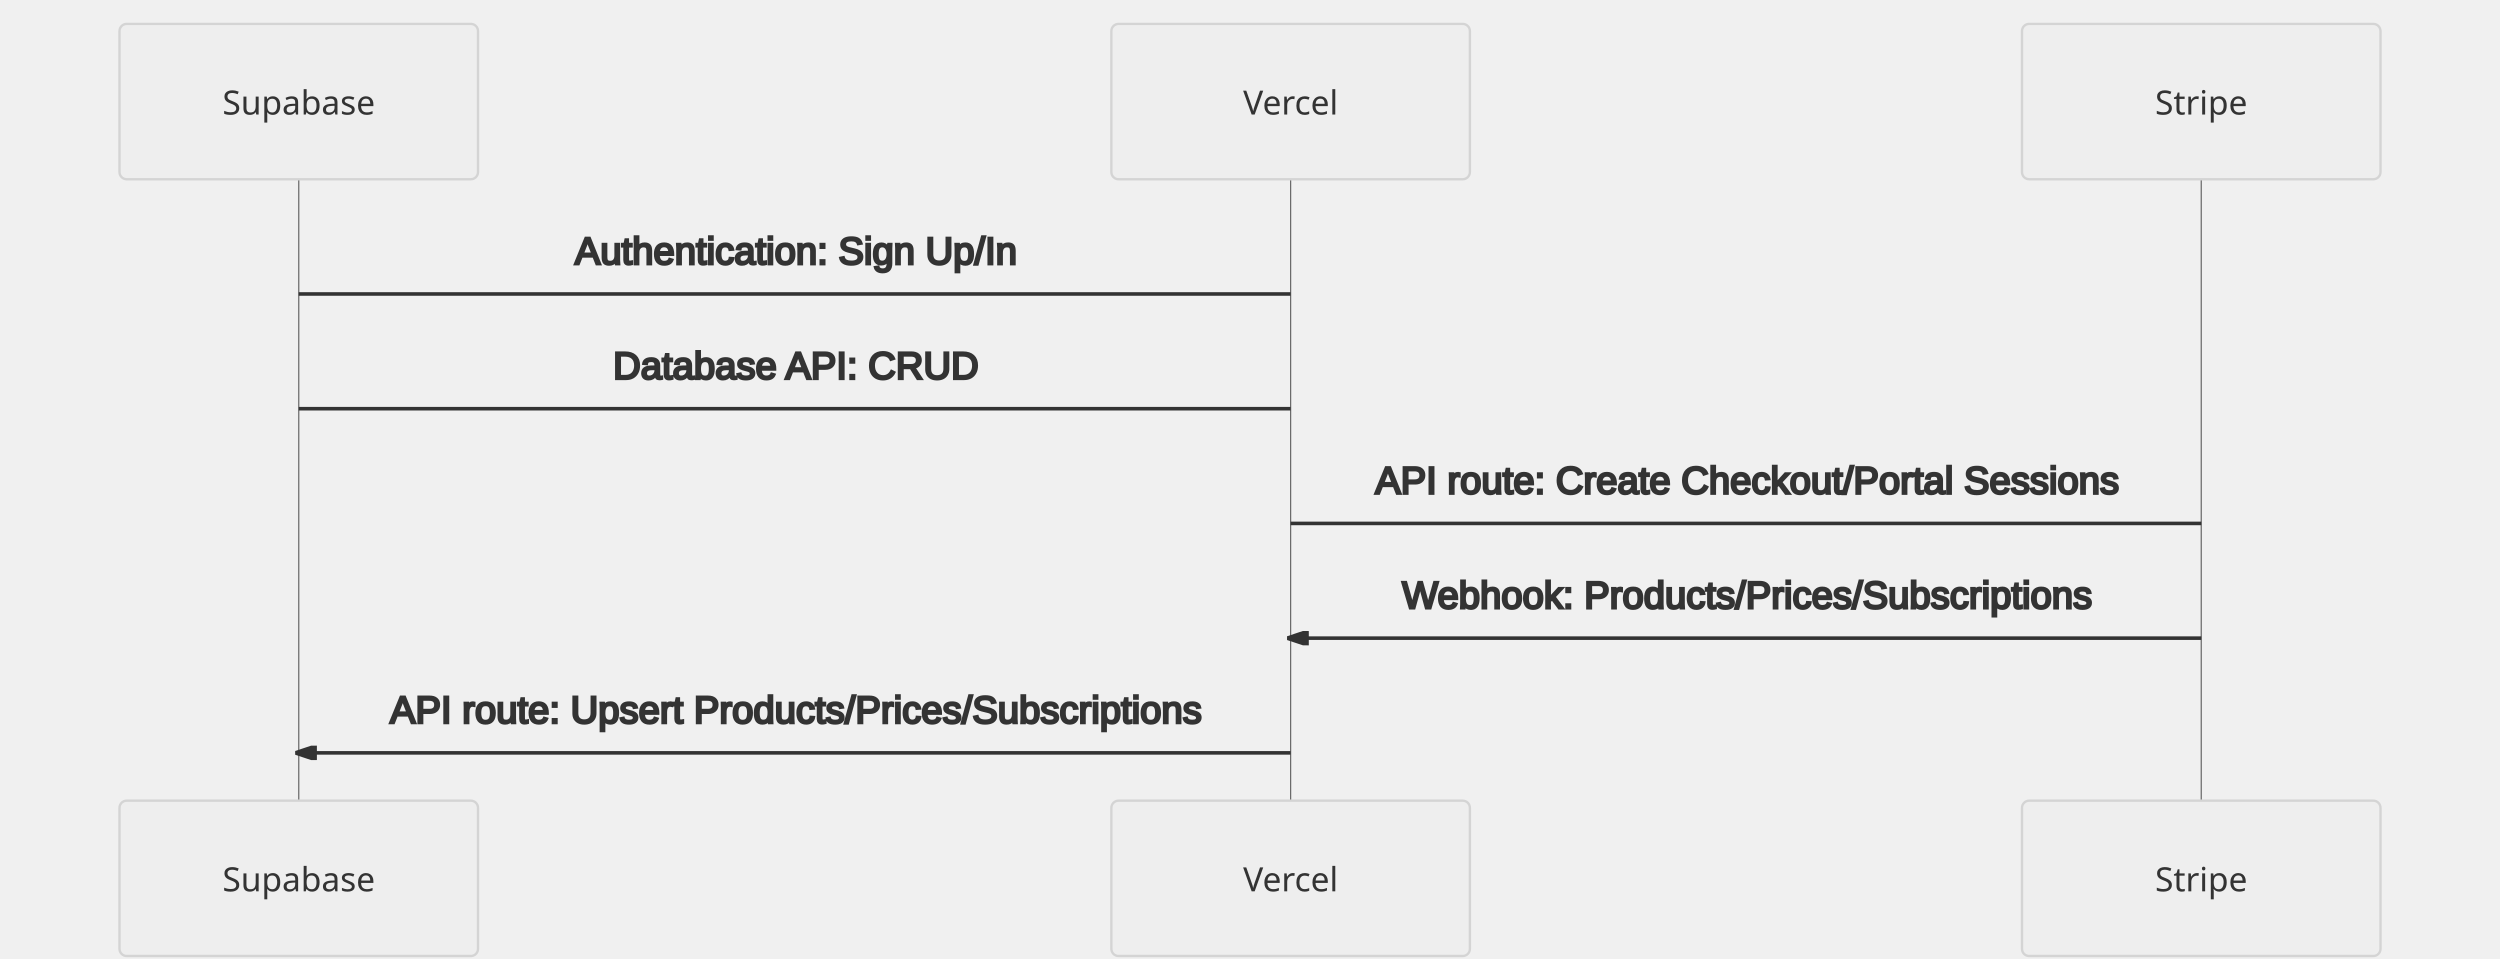
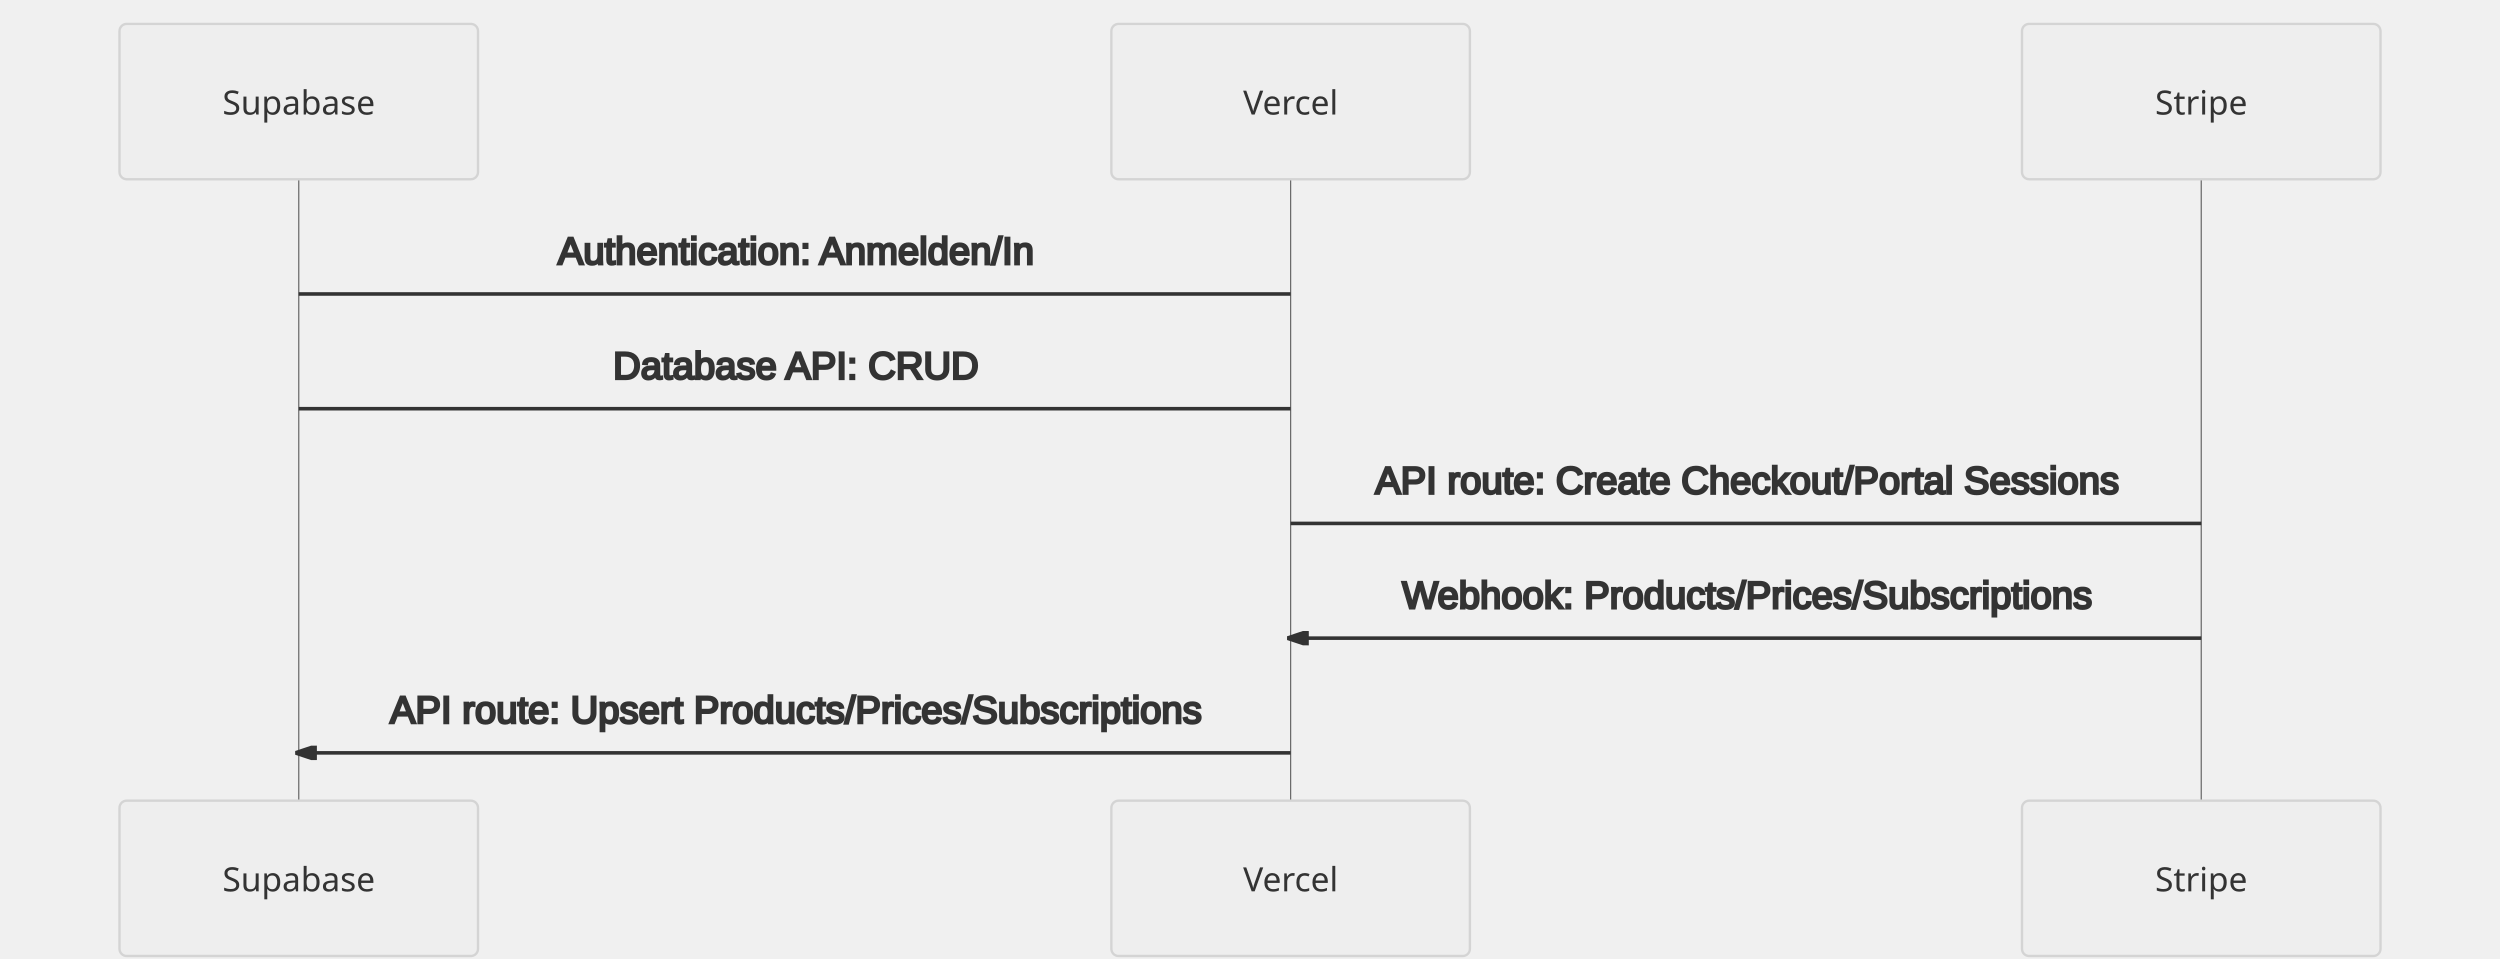
<svg xmlns="http://www.w3.org/2000/svg" id="mermaid-1605862734911" width="100%" height="401" style="max-width: 1046px; background-color:#FFF" viewBox="-50 -10 1046 401">
  <style>#mermaid-1605862734911{font-family:"trebuchet ms",verdana,arial;font-size:16px;fill:#000000;}#mermaid-1605862734911 .error-icon{fill:#552222;}#mermaid-1605862734911 .error-text{fill:#552222;stroke:#552222;}#mermaid-1605862734911 .edge-thickness-normal{stroke-width:2px;}#mermaid-1605862734911 .edge-thickness-thick{stroke-width:3.5px;}#mermaid-1605862734911 .edge-pattern-solid{stroke-dasharray:0;}#mermaid-1605862734911 .edge-pattern-dashed{stroke-dasharray:3;}#mermaid-1605862734911 .edge-pattern-dotted{stroke-dasharray:2;}#mermaid-1605862734911 .marker{fill:#666;}#mermaid-1605862734911 .marker.cross{stroke:#666;}#mermaid-1605862734911 svg{font-family:"trebuchet ms",verdana,arial;font-size:16px;}#mermaid-1605862734911 .actor{stroke:hsl(0,0%,83%);fill:#eee;}#mermaid-1605862734911 text.actor &gt; tspan{fill:#333;stroke:none;}#mermaid-1605862734911 .actor-line{stroke:#666;}#mermaid-1605862734911 .messageLine0{stroke-width:1.5;stroke-dasharray:none;stroke:#333;}#mermaid-1605862734911 .messageLine1{stroke-width:1.5;stroke-dasharray:2,2;stroke:#333;}#mermaid-1605862734911 #arrowhead path{fill:#333;stroke:#333;}#mermaid-1605862734911 .sequenceNumber{fill:white;}#mermaid-1605862734911 #sequencenumber{fill:#333;}#mermaid-1605862734911 #crosshead path{fill:#333;stroke:#333;}#mermaid-1605862734911 .messageText{fill:#333;stroke:#333;}#mermaid-1605862734911 .labelBox{stroke:hsl(0,0%,83%);fill:#eee;}#mermaid-1605862734911 .labelText,#mermaid-1605862734911 .labelText &gt; tspan{fill:#333;stroke:none;}#mermaid-1605862734911 .loopText,#mermaid-1605862734911 .loopText &gt; tspan{fill:#333;stroke:none;}#mermaid-1605862734911 .loopLine{stroke-width:2px;stroke-dasharray:2,2;stroke:hsl(0,0%,83%);fill:hsl(0,0%,83%);}#mermaid-1605862734911 .note{stroke:hsl(60,100%,23.333%);fill:#ffa;}#mermaid-1605862734911 .noteText,#mermaid-1605862734911 .noteText &gt; tspan{fill:#333;stroke:none;}#mermaid-1605862734911 .activation0{fill:#f4f4f4;stroke:#666;}#mermaid-1605862734911 .activation1{fill:#f4f4f4;stroke:#666;}#mermaid-1605862734911 .activation2{fill:#f4f4f4;stroke:#666;}#mermaid-1605862734911:root{--mermaid-font-family:"trebuchet ms",verdana,arial;}#mermaid-1605862734911 sequence{fill:apa;}</style>
  <g />
  <g>
    <line id="actor1524" x1="75" y1="5" x2="75" y2="390" class="actor-line" stroke-width="0.5px" stroke="#999" />
    <rect x="0" y="0" fill="#eaeaea" stroke="#666" width="150" height="65" rx="3" ry="3" class="actor" />
    <text x="75" y="32.5" dominant-baseline="central" alignment-baseline="central" class="actor" style="text-anchor: middle; font-size: 14px; font-weight: 400; font-family: Open-Sans, sans-serif;">
      <tspan x="75" dy="0">Supabase</tspan>
    </text>
  </g>
  <g>
    <line id="actor1525" x1="490" y1="5" x2="490" y2="390" class="actor-line" stroke-width="0.5px" stroke="#999" />
    <rect x="415" y="0" fill="#eaeaea" stroke="#666" width="150" height="65" rx="3" ry="3" class="actor" />
    <text x="490" y="32.5" dominant-baseline="central" alignment-baseline="central" class="actor" style="text-anchor: middle; font-size: 14px; font-weight: 400; font-family: Open-Sans, sans-serif;">
      <tspan x="490" dy="0">Vercel</tspan>
    </text>
  </g>
  <g>
    <line id="actor1526" x1="871" y1="5" x2="871" y2="390" class="actor-line" stroke-width="0.5px" stroke="#999" />
    <rect x="796" y="0" fill="#eaeaea" stroke="#666" width="150" height="65" rx="3" ry="3" class="actor" />
    <text x="871" y="32.5" dominant-baseline="central" alignment-baseline="central" class="actor" style="text-anchor: middle; font-size: 14px; font-weight: 400; font-family: Open-Sans, sans-serif;">
      <tspan x="871" dy="0">Stripe</tspan>
    </text>
  </g>
  <defs>
    <marker id="arrowhead" refX="5" refY="2" markerWidth="6" markerHeight="4" orient="auto">
      <path d="M 0,0 V 4 L6,2 Z" />
    </marker>
  </defs>
  <defs>
    <marker id="crosshead" markerWidth="15" markerHeight="8" orient="auto" refX="16" refY="4">
      <path fill="black" stroke="#000000" stroke-width="1px" d="M 9,2 V 6 L16,4 Z" style="stroke-dasharray: 0, 0;" />
      <path fill="none" stroke="#000000" stroke-width="1px" d="M 0,1 L 6,7 M 6,1 L 0,7" style="stroke-dasharray: 0, 0;" />
    </marker>
  </defs>
  <defs>
    <marker id="sequencenumber" refX="15" refY="15" markerWidth="60" markerHeight="40" orient="auto">
      <circle cx="15" cy="15" r="6" />
    </marker>
  </defs>
-   <text x="283" y="80" text-anchor="middle" dominant-baseline="middle" alignment-baseline="middle" class="messageText" dy="1em" style="font-family: &quot;trebuchet ms&quot;, verdana, arial; font-size: 16px; font-weight: 400;">Authentication: Sign Up/In</text>
+   <text x="283" y="80" text-anchor="middle" dominant-baseline="middle" alignment-baseline="middle" class="messageText" dy="1em" style="font-family: &quot;trebuchet ms&quot;, verdana, arial; font-size: 16px; font-weight: 400;">Authentication: Anmelden/In</text>
  <line x1="75" y1="113" x2="490" y2="113" class="messageLine0" stroke-width="2" stroke="none" style="fill: none;" />
  <text x="283" y="128" text-anchor="middle" dominant-baseline="middle" alignment-baseline="middle" class="messageText" dy="1em" style="font-family: &quot;trebuchet ms&quot;, verdana, arial; font-size: 16px; font-weight: 400;">Database API: CRUD</text>
  <line x1="75" y1="161" x2="490" y2="161" class="messageLine0" stroke-width="2" stroke="none" style="fill: none;" />
  <text x="681" y="176" text-anchor="middle" dominant-baseline="middle" alignment-baseline="middle" class="messageText" dy="1em" style="font-family: &quot;trebuchet ms&quot;, verdana, arial; font-size: 16px; font-weight: 400;">API route: Create Checkout/Portal Sessions</text>
  <line x1="490" y1="209" x2="871" y2="209" class="messageLine0" stroke-width="2" stroke="none" style="fill: none;" />
  <text x="681" y="224" text-anchor="middle" dominant-baseline="middle" alignment-baseline="middle" class="messageText" dy="1em" style="font-family: &quot;trebuchet ms&quot;, verdana, arial; font-size: 16px; font-weight: 400;">Webhook: Products/Prices/Subscriptions</text>
  <line x1="871" y1="257" x2="490" y2="257" class="messageLine0" stroke-width="2" stroke="none" marker-end="url(#arrowhead)" style="fill: none;" />
  <text x="283" y="272" text-anchor="middle" dominant-baseline="middle" alignment-baseline="middle" class="messageText" dy="1em" style="font-family: &quot;trebuchet ms&quot;, verdana, arial; font-size: 16px; font-weight: 400;">API route: Upsert Products/Prices/Subscriptions</text>
  <line x1="490" y1="305" x2="75" y2="305" class="messageLine0" stroke-width="2" stroke="none" marker-end="url(#arrowhead)" style="fill: none;" />
  <g>
    <rect x="0" y="325" fill="#eaeaea" stroke="#666" width="150" height="65" rx="3" ry="3" class="actor" />
    <text x="75" y="357.5" dominant-baseline="central" alignment-baseline="central" class="actor" style="text-anchor: middle; font-size: 14px; font-weight: 400; font-family: Open-Sans, sans-serif;">
      <tspan x="75" dy="0">Supabase</tspan>
    </text>
  </g>
  <g>
    <rect x="415" y="325" fill="#eaeaea" stroke="#666" width="150" height="65" rx="3" ry="3" class="actor" />
    <text x="490" y="357.5" dominant-baseline="central" alignment-baseline="central" class="actor" style="text-anchor: middle; font-size: 14px; font-weight: 400; font-family: Open-Sans, sans-serif;">
      <tspan x="490" dy="0">Vercel</tspan>
    </text>
  </g>
  <g>
    <rect x="796" y="325" fill="#eaeaea" stroke="#666" width="150" height="65" rx="3" ry="3" class="actor" />
    <text x="871" y="357.5" dominant-baseline="central" alignment-baseline="central" class="actor" style="text-anchor: middle; font-size: 14px; font-weight: 400; font-family: Open-Sans, sans-serif;">
      <tspan x="871" dy="0">Stripe</tspan>
    </text>
  </g>
</svg>
